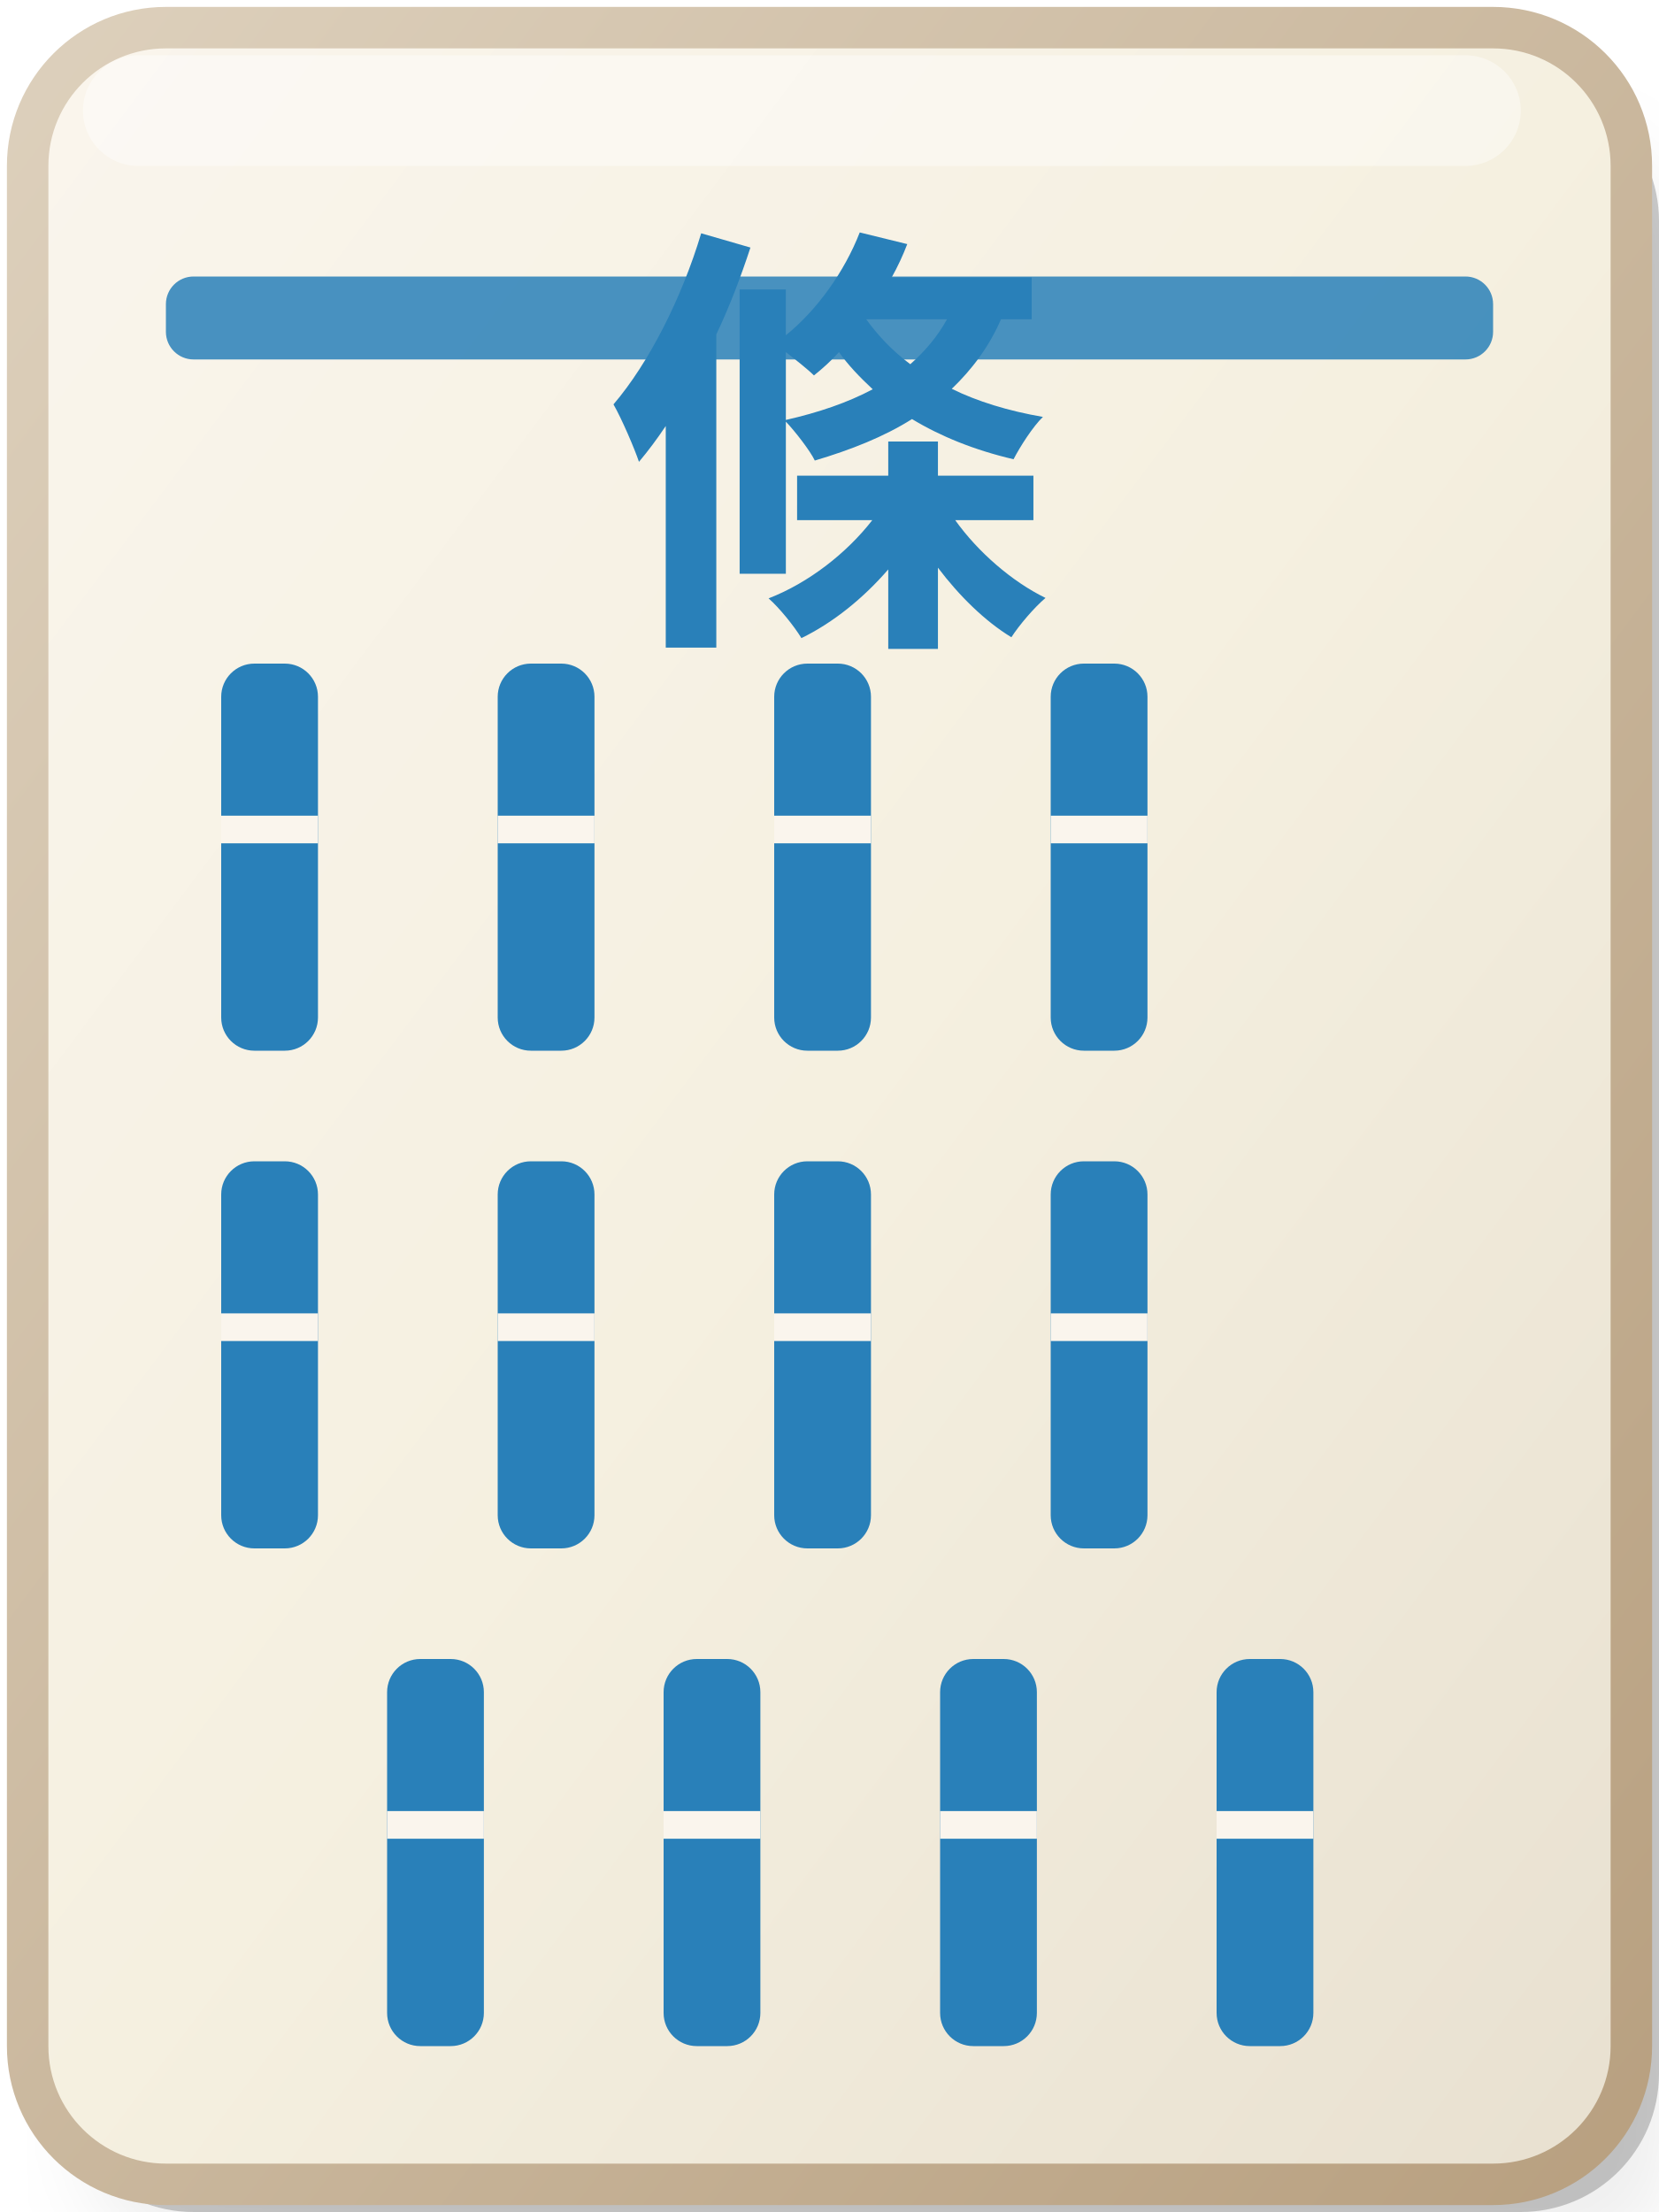
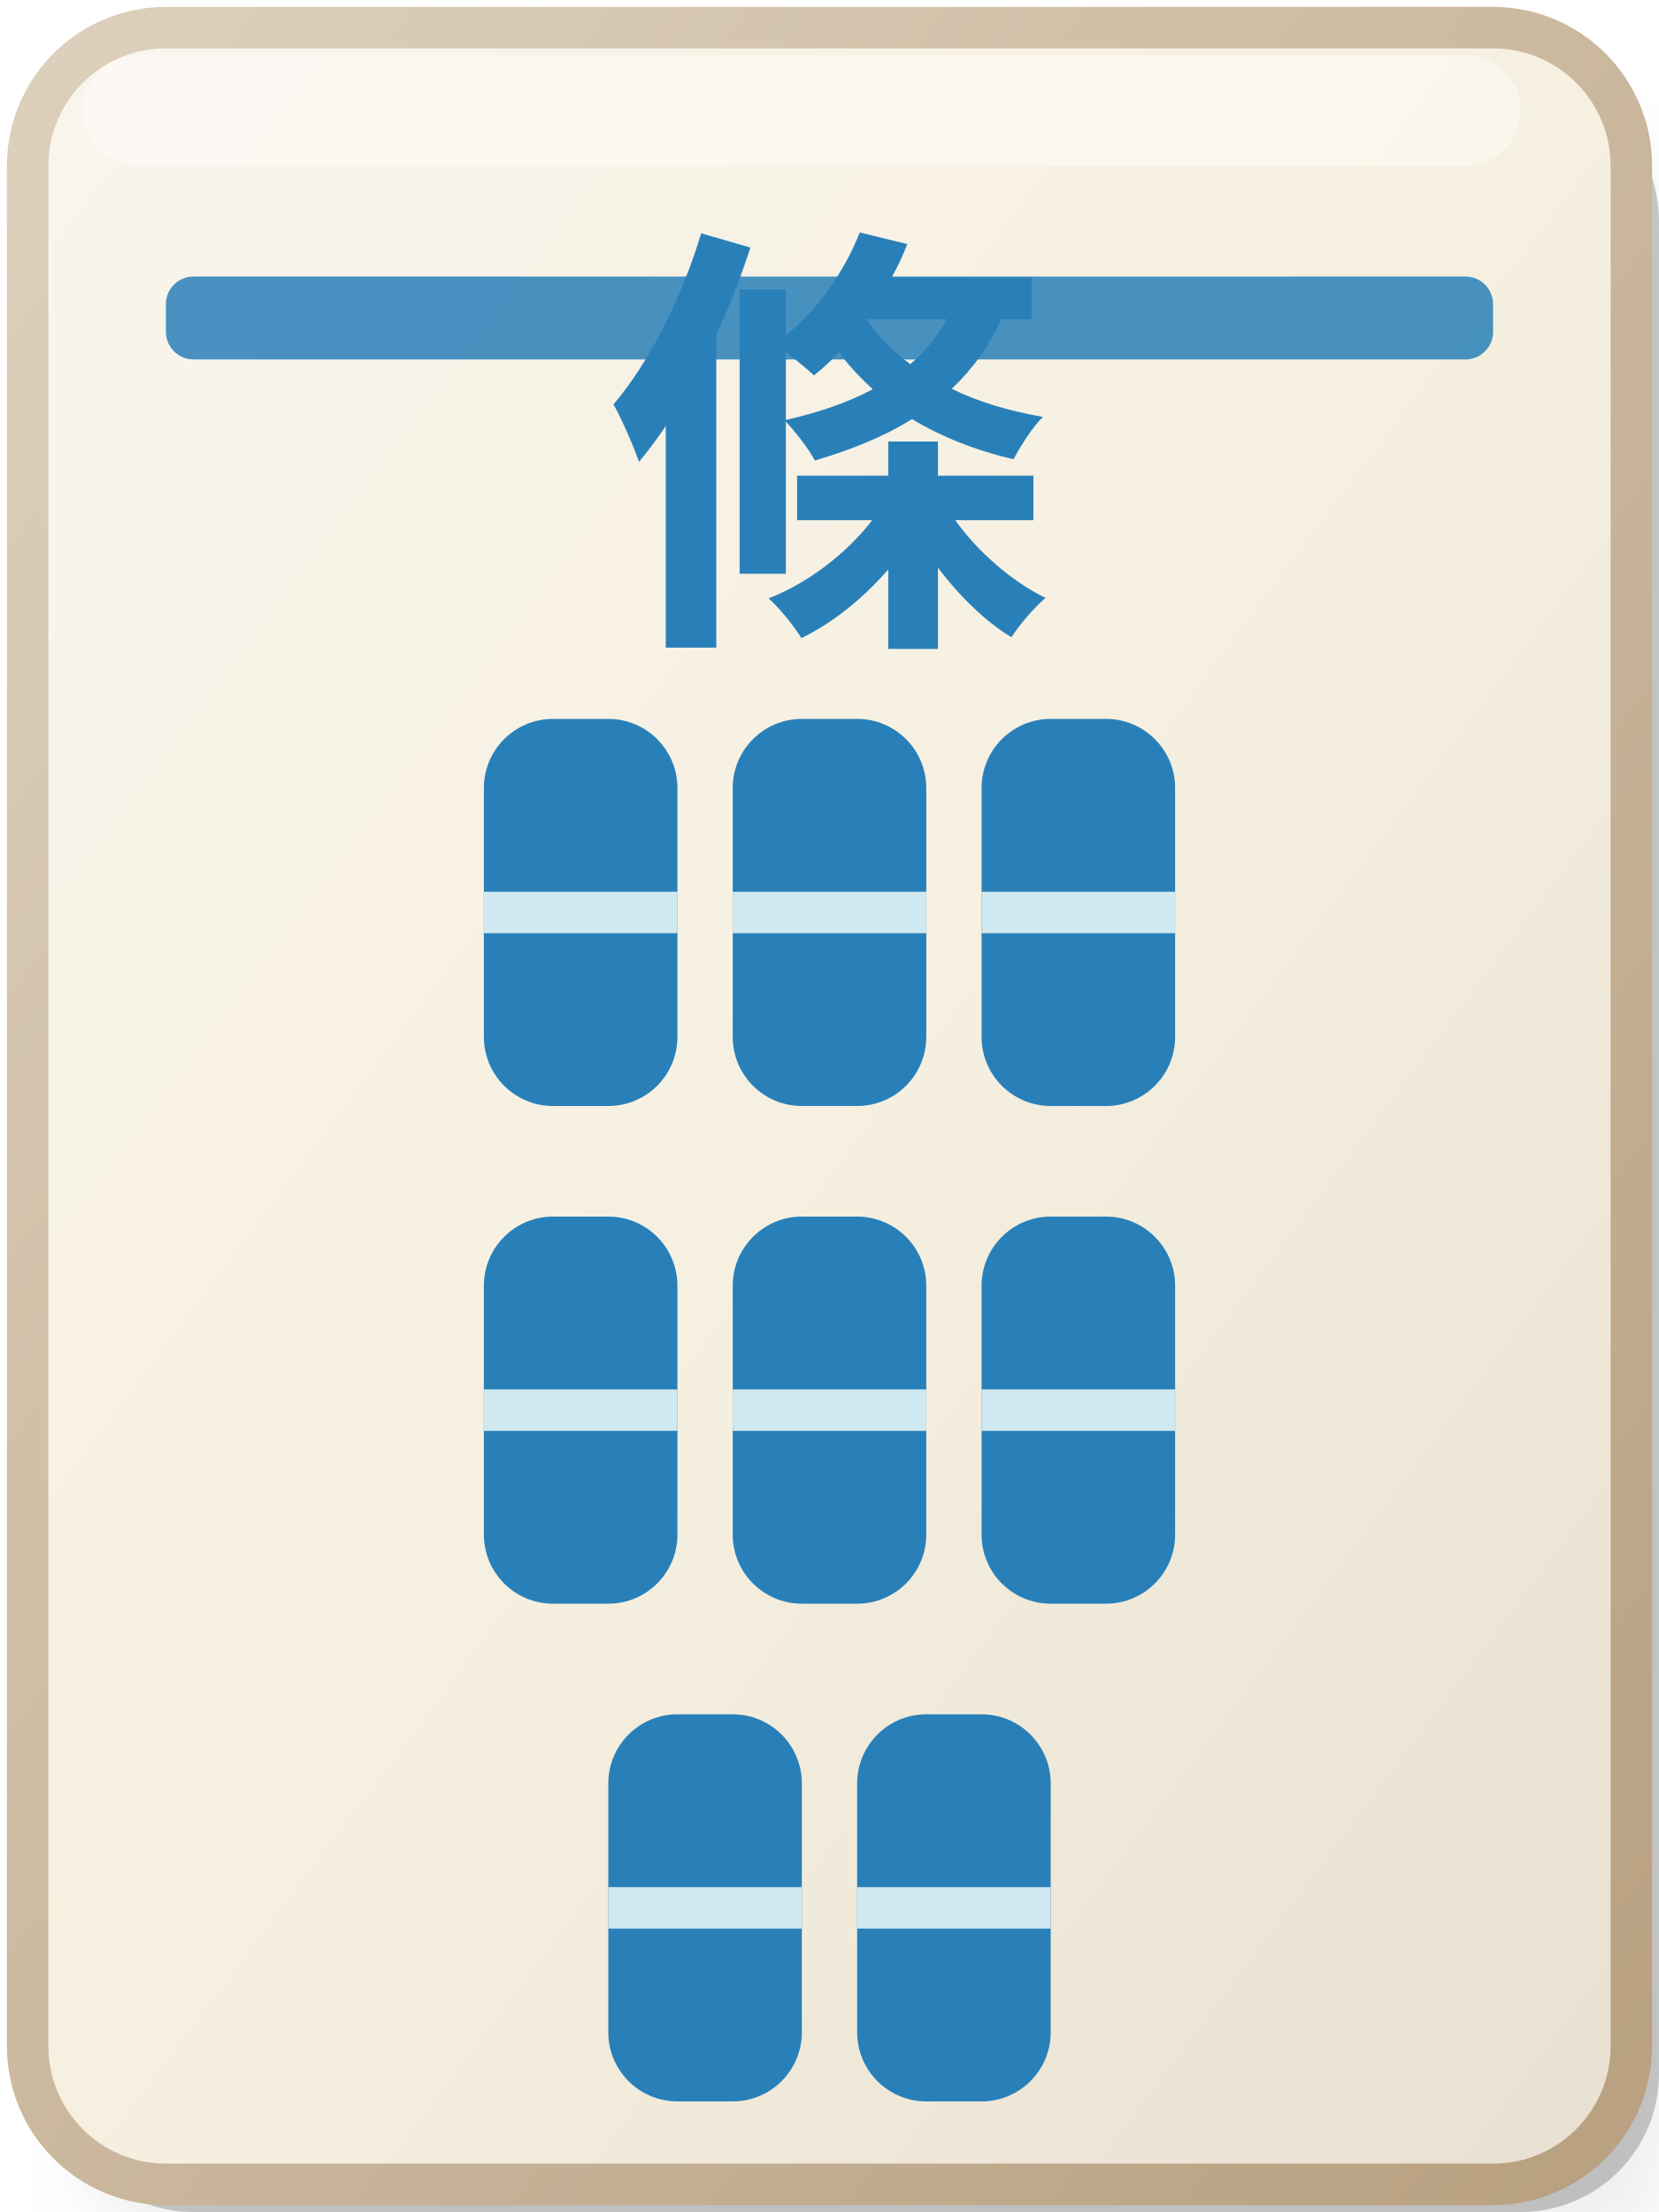
<svg xmlns="http://www.w3.org/2000/svg" width="60" height="80" viewBox="0 0 60 80">
  <defs>
    <filter id="shadow" x="-10%" y="-10%" width="130%" height="140%">
      <feDropShadow dx="1" dy="2" stdDeviation="1.5" flood-color="#00000055" />
    </filter>
    <linearGradient id="face" x1="0%" y1="0%" x2="100%" y2="100%">
      <stop offset="0%" stop-color="#faf5ed" />
      <stop offset="50%" stop-color="#f5f0e0" />
      <stop offset="100%" stop-color="#e8e0d0" />
    </linearGradient>
    <linearGradient id="border" x1="0%" y1="0%" x2="100%" y2="100%">
      <stop offset="0%" stop-color="#ddd0bc" />
      <stop offset="100%" stop-color="#b8a080" />
    </linearGradient>
  </defs>
  <rect x="2" y="3" width="58" height="77" rx="5" fill="#00000033" filter="url(#shadow)" />
  <rect x="1" y="1" width="58" height="78" rx="5" fill="url(#face)" stroke="url(#border)" stroke-width="1.5" />
  <rect x="3" y="2" width="52" height="4" rx="2" fill="rgba(255,255,255,0.4)" />
  <rect x="6" y="10" width="48" height="3" rx="1" fill="#2980b9" opacity="0.85" />
  <text x="30" y="22" text-anchor="middle" font-family="Noto Sans TC, sans-serif" font-size="16" fill="#2980b9" font-weight="700">條</text>
-   <rect x="8" y="24" width="3.5" height="14" rx="1.2" fill="#2980b9" />
-   <line x1="8" y1="30" x2="11.5" y2="30" stroke="#faf5ed" stroke-width="1" />
-   <rect x="18" y="24" width="3.5" height="14" rx="1.2" fill="#2980b9" />
-   <line x1="18" y1="30" x2="21.5" y2="30" stroke="#faf5ed" stroke-width="1" />
-   <rect x="28" y="24" width="3.5" height="14" rx="1.2" fill="#2980b9" />
-   <line x1="28" y1="30" x2="31.5" y2="30" stroke="#faf5ed" stroke-width="1" />
-   <rect x="38" y="24" width="3.5" height="14" rx="1.2" fill="#2980b9" />
-   <line x1="38" y1="30" x2="41.5" y2="30" stroke="#faf5ed" stroke-width="1" />
-   <rect x="8" y="42" width="3.5" height="14" rx="1.2" fill="#2980b9" />
-   <line x1="8" y1="48" x2="11.5" y2="48" stroke="#faf5ed" stroke-width="1" />
-   <rect x="18" y="42" width="3.5" height="14" rx="1.2" fill="#2980b9" />
-   <line x1="18" y1="48" x2="21.5" y2="48" stroke="#faf5ed" stroke-width="1" />
-   <rect x="28" y="42" width="3.5" height="14" rx="1.2" fill="#2980b9" />
-   <line x1="28" y1="48" x2="31.5" y2="48" stroke="#faf5ed" stroke-width="1" />
-   <rect x="38" y="42" width="3.5" height="14" rx="1.2" fill="#2980b9" />
-   <line x1="38" y1="48" x2="41.5" y2="48" stroke="#faf5ed" stroke-width="1" />
-   <rect x="14" y="60" width="3.5" height="14" rx="1.2" fill="#2980b9" />
-   <line x1="14" y1="66" x2="17.5" y2="66" stroke="#faf5ed" stroke-width="1" />
-   <rect x="24" y="60" width="3.5" height="14" rx="1.2" fill="#2980b9" />
-   <line x1="24" y1="66" x2="27.5" y2="66" stroke="#faf5ed" stroke-width="1" />
-   <rect x="34" y="60" width="3.5" height="14" rx="1.2" fill="#2980b9" />
-   <line x1="34" y1="66" x2="37.5" y2="66" stroke="#faf5ed" stroke-width="1" />
-   <rect x="44" y="60" width="3.5" height="14" rx="1.2" fill="#2980b9" />
-   <line x1="44" y1="66" x2="47.5" y2="66" stroke="#faf5ed" stroke-width="1" />
+   <rect x="17.5" y="26" width="7" height="14" rx="2.5" fill="#2980b9" />
+   <line x1="17.5" y1="33.0" x2="24.5" y2="33.0" stroke="#d0e8f0" stroke-width="1.5" />
+   <rect x="26.5" y="26" width="7" height="14" rx="2.5" fill="#2980b9" />
+   <line x1="26.5" y1="33.0" x2="33.5" y2="33.0" stroke="#d0e8f0" stroke-width="1.5" />
+   <rect x="35.5" y="26" width="7" height="14" rx="2.5" fill="#2980b9" />
+   <line x1="35.5" y1="33.0" x2="42.5" y2="33.0" stroke="#d0e8f0" stroke-width="1.5" />
+   <rect x="17.5" y="44" width="7" height="14" rx="2.5" fill="#2980b9" />
+   <line x1="17.5" y1="51.0" x2="24.5" y2="51.0" stroke="#d0e8f0" stroke-width="1.5" />
+   <rect x="26.5" y="44" width="7" height="14" rx="2.5" fill="#2980b9" />
+   <line x1="26.5" y1="51.0" x2="33.5" y2="51.0" stroke="#d0e8f0" stroke-width="1.5" />
+   <rect x="35.5" y="44" width="7" height="14" rx="2.5" fill="#2980b9" />
+   <line x1="35.5" y1="51.0" x2="42.5" y2="51.0" stroke="#d0e8f0" stroke-width="1.5" />
+   <rect x="22.0" y="62" width="7" height="14" rx="2.5" fill="#2980b9" />
+   <line x1="22.0" y1="69.0" x2="29.0" y2="69.0" stroke="#d0e8f0" stroke-width="1.5" />
+   <rect x="31.0" y="62" width="7" height="14" rx="2.5" fill="#2980b9" />
+   <line x1="31.0" y1="69.0" x2="38.0" y2="69.0" stroke="#d0e8f0" stroke-width="1.5" />
</svg>
